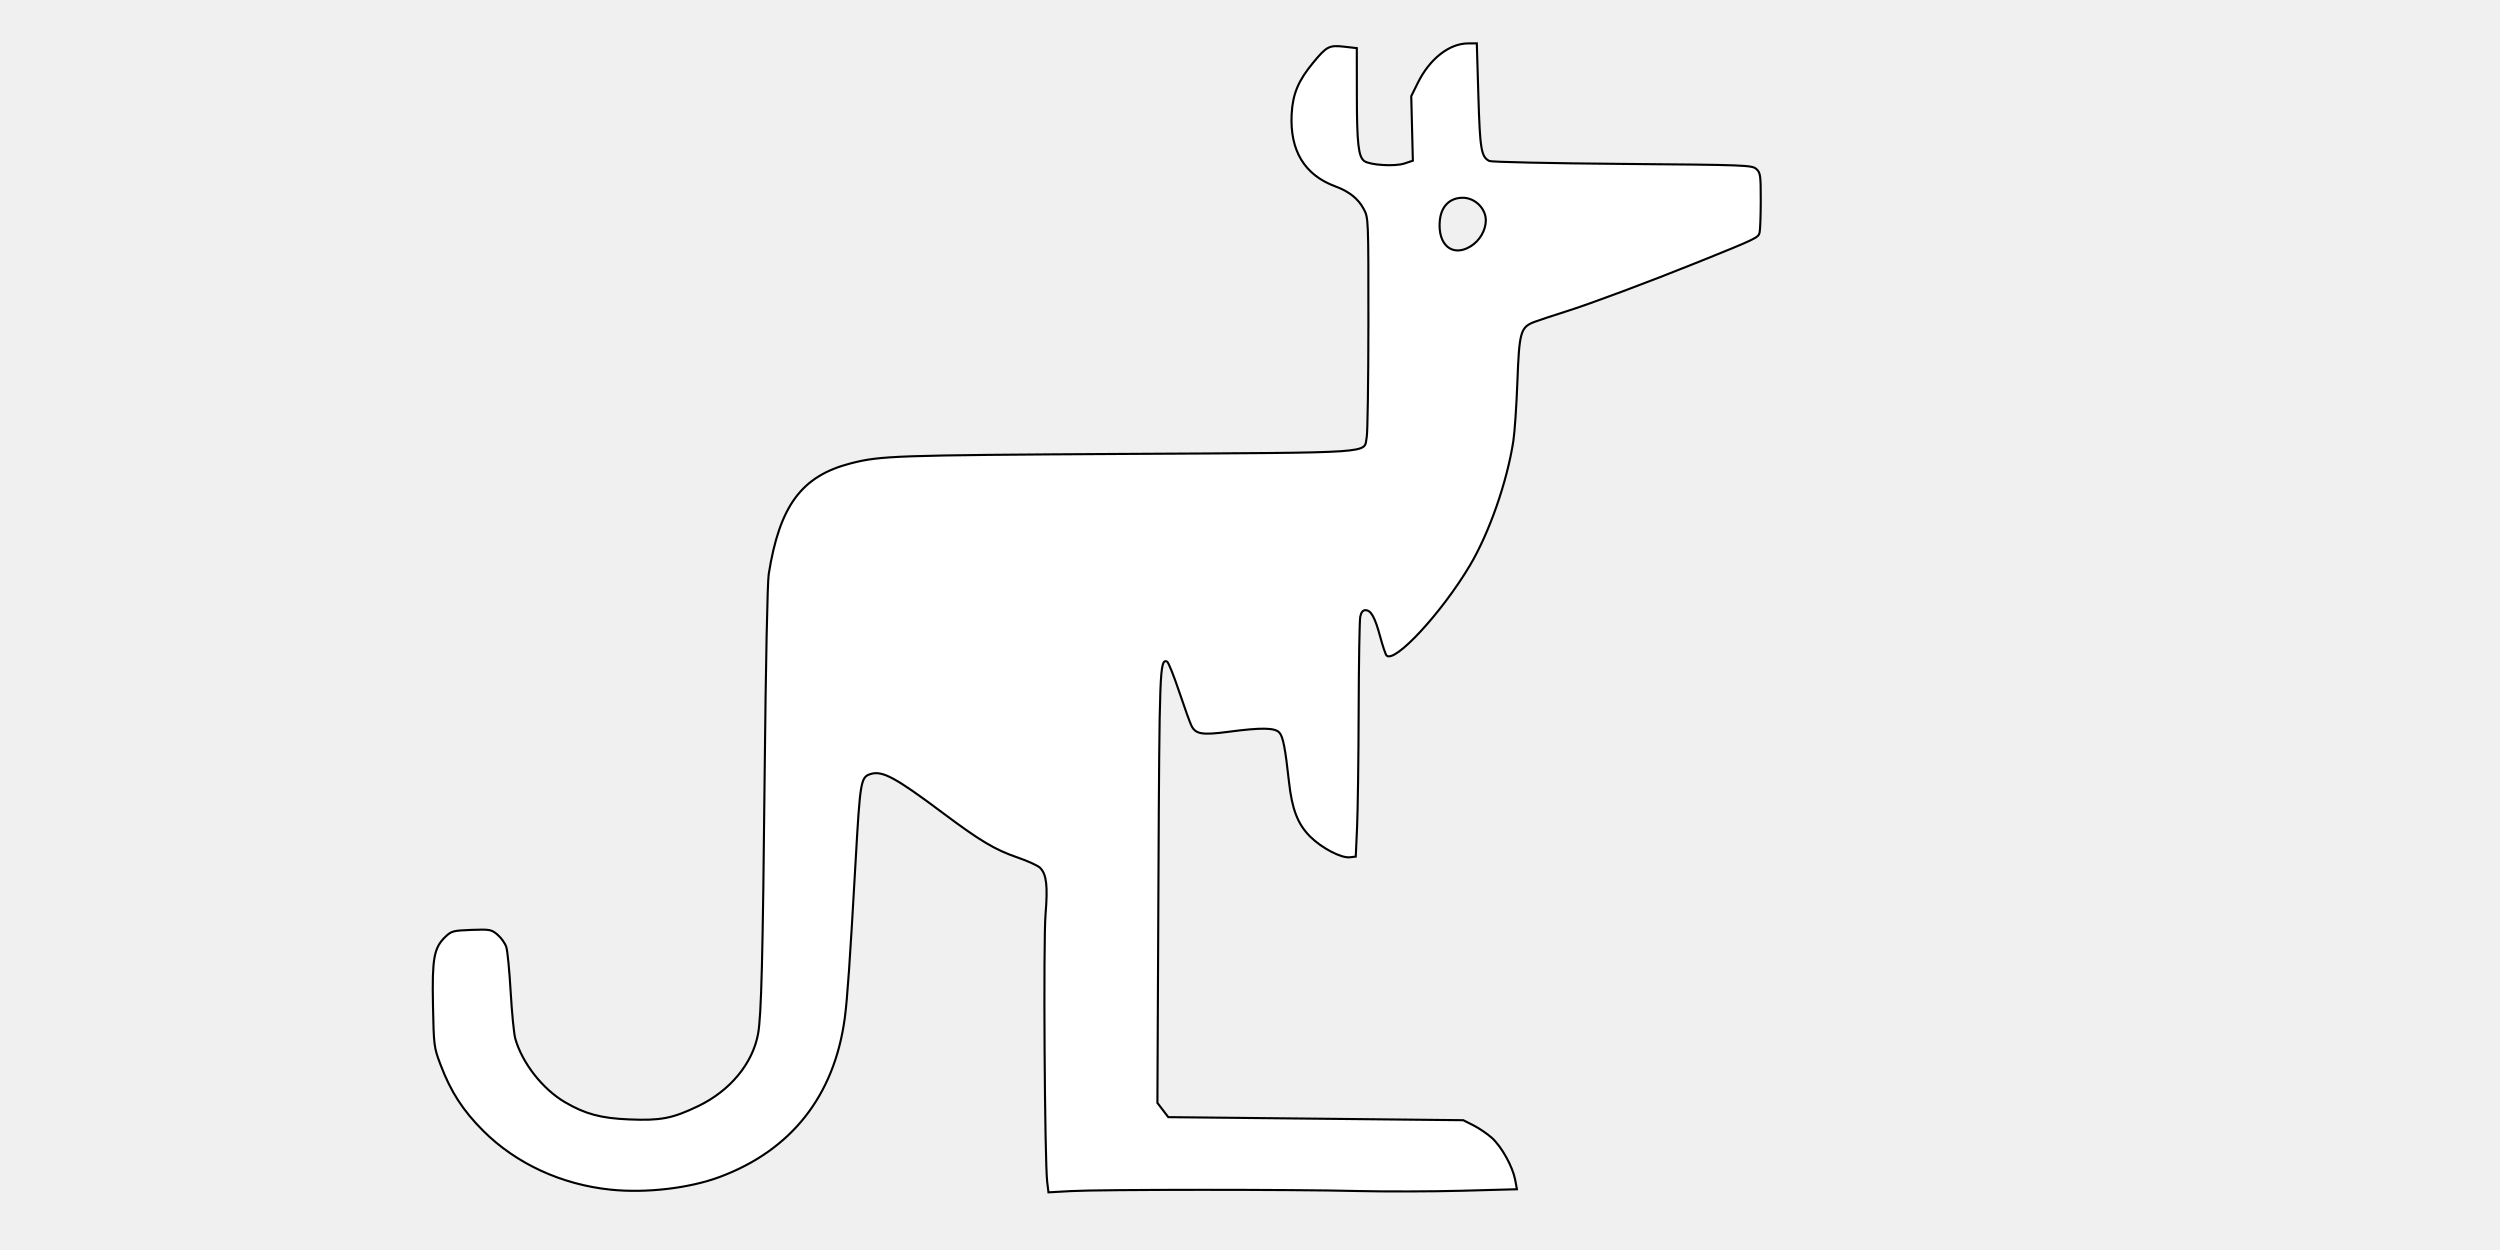
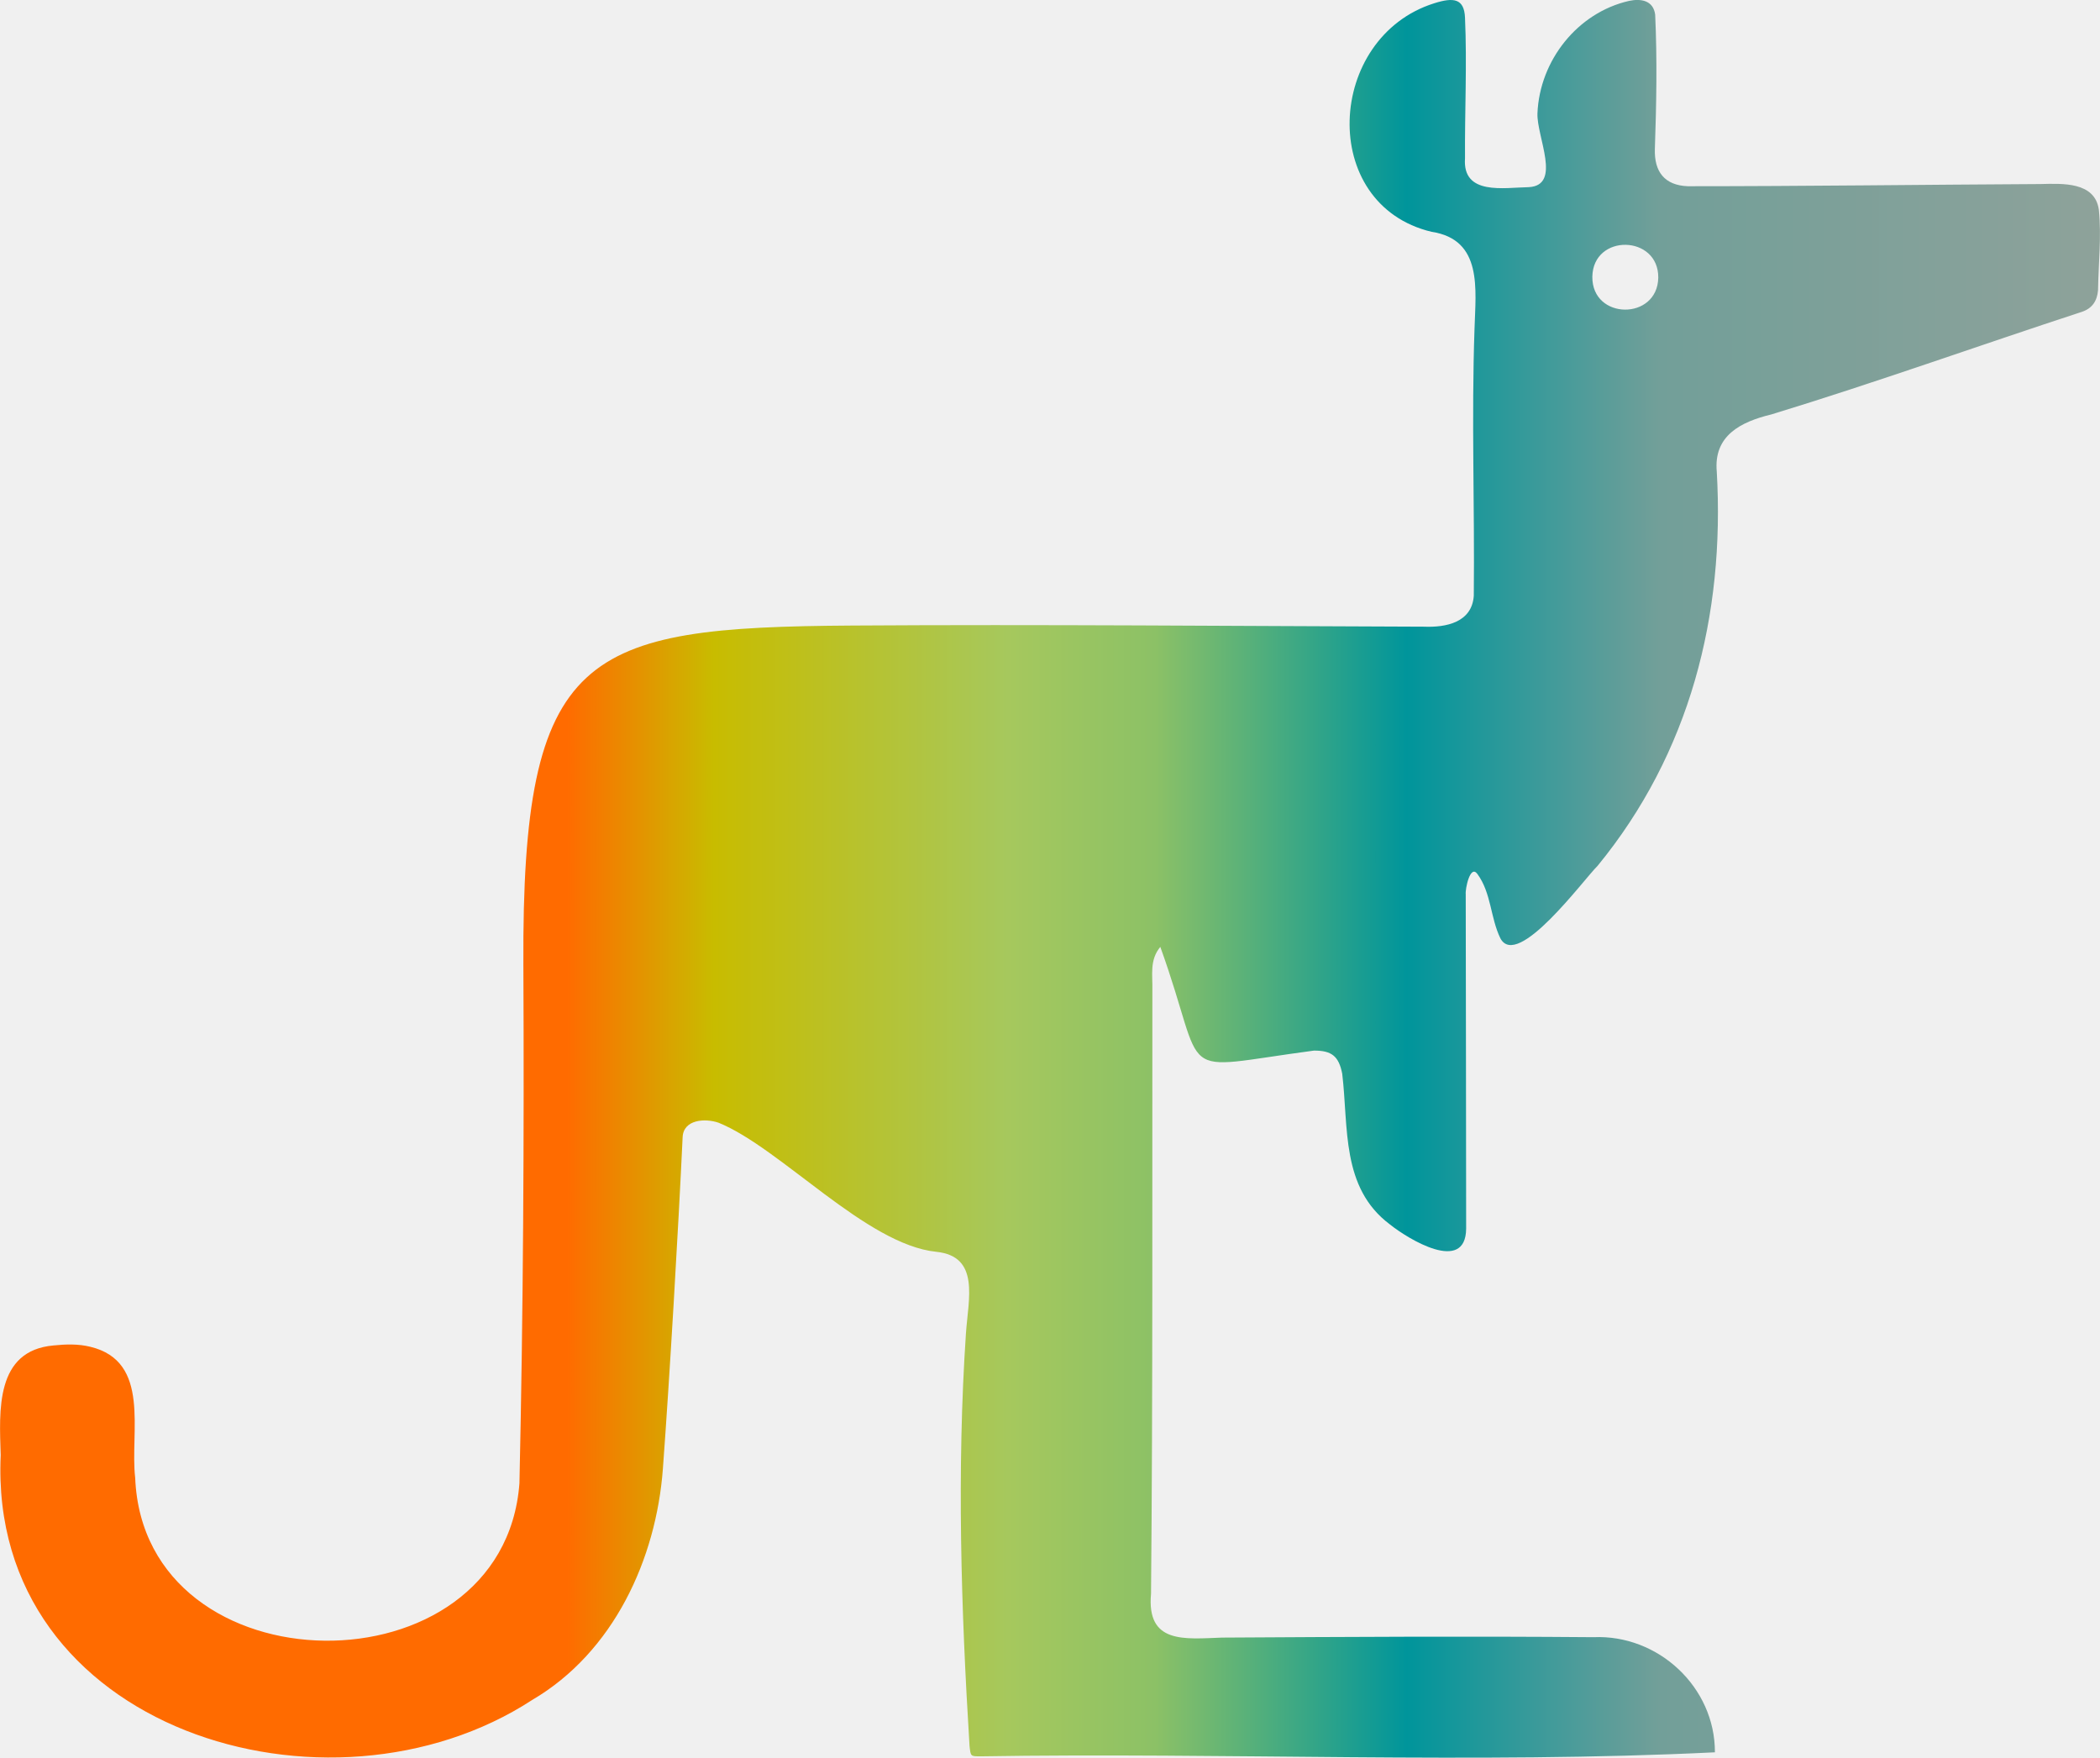
- <svg xmlns="http://www.w3.org/2000/svg" version="1.1" id="svg1" width="1182" height="591" viewBox="0 0 1182 591">
-   <defs id="defs1" />
-   <g id="g1">
-     <path style="display:inline;fill:#ffffff;fill-opacity:1;stroke:#000000;stroke-opacity:1" d="m 288.797,562.484 c -23.345,-2.404 -44.87,-12.344 -60.385,-27.883 -9.59,-9.605 -15.29,-18.437 -20.108,-31.159 -3.13,-8.265 -3.206,-8.857 -3.59,-28.164 -0.443,-22.241 0.451,-27.165 5.878,-32.368 2.835,-2.717 3.654,-2.934 12.289,-3.252 8.768,-0.322 9.415,-0.203 12.369,2.283 1.714,1.443 3.576,4.071 4.137,5.84 0.561,1.77 1.487,11.317 2.059,21.217 0.572,9.9 1.545,19.8 2.161,22 3.226,11.507 12.891,23.898 23.48,30.104 9.553,5.598 16.978,7.6 30.255,8.156 15.06,0.631 20.546,-0.424 32.796,-6.307 15.025,-7.216 25.674,-20.053 28.269,-34.081 1.568,-8.473 2.249,-35.453 3.141,-124.372 0.499,-49.724 1.305,-89.264 1.897,-93 5.128,-32.38 15.516,-46.434 38.737,-52.407 14.111,-3.63 20.66,-3.855 129.862,-4.478 121.158,-0.69 112.536,-0.097 114.136,-7.858 0.426,-2.067 0.785,-26.258 0.797,-53.758 0.022,-49.897 0.017,-50.009 -2.219,-54.192 -2.615,-4.891 -6.886,-8.291 -13.451,-10.704 -14.508,-5.334 -21.514,-16.932 -20.612,-34.121 0.5,-9.526 3.107,-15.789 10.105,-24.271 6.459,-7.829 7.621,-8.433 14.69,-7.633 l 6.009,0.68 0.024,22.121 c 0.025,22.914 0.729,29.236 3.482,31.249 2.675,1.956 14.454,2.685 18.994,1.176 l 4,-1.329 -0.381,-15.25 -0.381,-15.25 3.076,-6.237 c 5.628,-11.411 14.857,-18.667 23.804,-18.715 l 4.119,-0.022 0.738,24.75 c 0.762,25.552 1.343,28.98 5.238,30.879 0.983,0.479 29.303,1.096 62.933,1.371 58.342,0.477 61.242,0.587 63.25,2.405 1.936,1.753 2.103,2.95 2.09,15 -0.008,7.202 -0.265,14.032 -0.573,15.177 -0.619,2.305 -1.843,2.89 -28.414,13.589 -24.218,9.752 -51.591,19.978 -63.5,23.722 -5.5,1.729 -11.922,3.851 -14.271,4.716 -6.817,2.509 -7.42,4.568 -8.305,28.39 -0.419,11.275 -1.28,23.875 -1.912,28 -2.963,19.318 -11.388,43.457 -20.532,58.83 -13.37,22.476 -35.675,46.552 -39.433,42.565 -0.464,-0.492 -1.815,-4.494 -3.003,-8.894 -2.483,-9.195 -4.318,-12.5 -6.941,-12.5 -1.274,0 -2.047,0.975 -2.477,3.125 -0.344,1.719 -0.68,21.631 -0.747,44.25 -0.067,22.619 -0.405,47.425 -0.75,55.125 L 641,405 l -2.837,0.325 c -4.063,0.465 -13.313,-4.379 -18.757,-9.824 -5.812,-5.812 -8.551,-12.897 -9.967,-25.779 -1.774,-16.133 -2.808,-21.42 -4.569,-23.367 -2.107,-2.328 -8.46,-2.422 -24.082,-0.358 -12.223,1.615 -15.341,1.14 -17.367,-2.647 -0.661,-1.235 -3.306,-8.541 -5.878,-16.237 -2.572,-7.696 -5.178,-14.159 -5.792,-14.364 -3.419,-1.14 -3.563,2.668 -4.05,106.456 l -0.479,102.239 2.571,3.371 2.571,3.371 69.734,0.723 69.734,0.723 4.87,2.468 c 2.678,1.357 6.587,4.019 8.685,5.914 4.564,4.124 9.822,13.603 10.979,19.792 l 0.836,4.473 -26.101,0.709 c -14.355,0.39 -36.675,0.444 -49.6,0.12 -30.295,-0.76 -121.329,-0.735 -135.14,0.037 l -10.64,0.595 -0.599,-4.872 c -1.189,-9.676 -1.842,-113.662 -0.794,-126.468 1.112,-13.588 0.477,-19.043 -2.572,-22.092 -1.038,-1.038 -5.832,-3.237 -10.654,-4.888 -10.618,-3.635 -17.604,-7.79 -35.042,-20.842 -22.832,-17.089 -28.92,-20.371 -34.5,-18.601 -4.567,1.449 -4.883,3.3 -7.016,41.034 -2.686,47.538 -3.923,65.417 -5.154,74.485 -4.97,36.634 -25.271,62.374 -59.138,74.981 -14.318,5.33 -34.794,7.719 -51.456,6.003 z M 695.259,116.505 c 4.316,-2.632 7.233,-7.611 7.237,-12.355 0.005,-5.59 -5.164,-10.65 -10.88,-10.65 -6.177,0 -10.219,4.014 -10.87,10.798 -1.106,11.511 5.938,17.436 14.514,12.208 z" id="path6" />
+ <svg xmlns="http://www.w3.org/2000/svg" id="_Слой_2" data-name="Слой 2" viewBox="0 0 203.19 170.08">
+   <defs>
+     <style>
+       .cls-1 {
+         fill: url(#Unbenannter_Verlauf_79);
+         stroke-width: 0px;
+       }
+     </style>
+     <linearGradient id="Unbenannter_Verlauf_79" data-name="Unbenannter Verlauf 79" x1="0" y1="85.04" x2="203.19" y2="85.04" gradientUnits="userSpaceOnUse">
+       <stop offset=".27" stop-color="#ff6b00" />
+       <stop offset=".34" stop-color="#c8bc00" />
+       <stop offset=".48" stop-color="#a6c85d" />
+       <stop offset=".55" stop-color="#8cc166" />
+       <stop offset=".67" stop-color="#00959b" />
+       <stop offset=".79" stop-color="#729f99" />
+       <stop offset="1" stop-color="#8ea29a" />
+     </linearGradient>
+   </defs>
+   <g id="Ebene_1" data-name="Ebene 1">
+     <path class="cls-1" d="m112.28,91.61c-1.08,1.29-.74,2.73-.78,4.22-.02,19.46.05,38.93-.13,58.39-.44,4.87,3.23,4.37,6.86,4.24,11.98-.07,23.96-.14,35.94-.04,6.27-.28,11.78,4.83,11.76,11.14-22.95,1.13-47.55,0-71.04.39-1.01,0-.96,0-1.08-.99-.82-13.28-1.24-26.65-.35-39.92.23-3.36,1.38-7.47-2.86-7.91-6.79-.69-15.08-10.06-21.07-12.49-1.33-.46-3.4-.31-3.48,1.39-.42,8.94-1.26,23.32-1.91,32.08s-4.77,17.76-12.64,22.38C31.84,177.31-1.17,167.43.07,140.8c-.14-4.29-.54-10.12,5.12-10.61,1.18-.12,2.38-.16,3.55.13,5.9,1.42,3.82,8.25,4.34,12.68.84,20.76,35.63,21.09,37.18.53.37-16.71.46-33.48.38-50.2-.15-30.41,5.79-32.63,31.81-32.8,18.43-.12,36.87.05,55.31.11,2.16.09,4.66-.41,4.84-2.99.09-8.6-.23-17.22.07-25.83.11-3.81.82-8.64-4.16-9.39-11.02-2.64-10.19-18.82.25-22.11,1.89-.6,2.91-.47,2.99,1.39.2,4.53-.03,9.08,0,13.61-.26,3.62,3.78,2.83,6.16,2.79,3.24-.16.76-4.89.85-7.14.21-5.13,3.89-9.75,8.85-10.88,1.15-.25,2.36-.06,2.54,1.33.2,4.31.12,8.67-.03,12.99-.07,2.2.93,3.52,3.18,3.61,11.37,0,22.75-.15,34.12-.21,2.13-.05,5.28-.24,5.66,2.49.26,2.58-.04,5.2-.08,7.79-.09,1.04-.57,1.75-1.55,2.08-10.03,3.28-19.96,6.85-30.05,9.93-2.99.72-5.61,2.06-5.29,5.54.8,13.9-2.61,27.26-11.53,38.14-1.34,1.31-7.77,10.11-9.41,7.01-.97-2-.87-4.37-2.22-6.22-.7-.96-1.19,1.46-1.13,1.96.01,10.79.04,21.58.04,32.37-.05,4.39-5.61,1-7.39-.43-4.73-3.55-3.98-9.38-4.6-14.57-.33-1.69-1.01-2.25-2.74-2.24-13.87,1.84-10.14,3.06-14.87-10.06Zm41.79-64.83c-.04,4.2,6.3,4.25,6.38.09.04-4.16-6.31-4.29-6.38-.09Z" />
  </g>
</svg>
